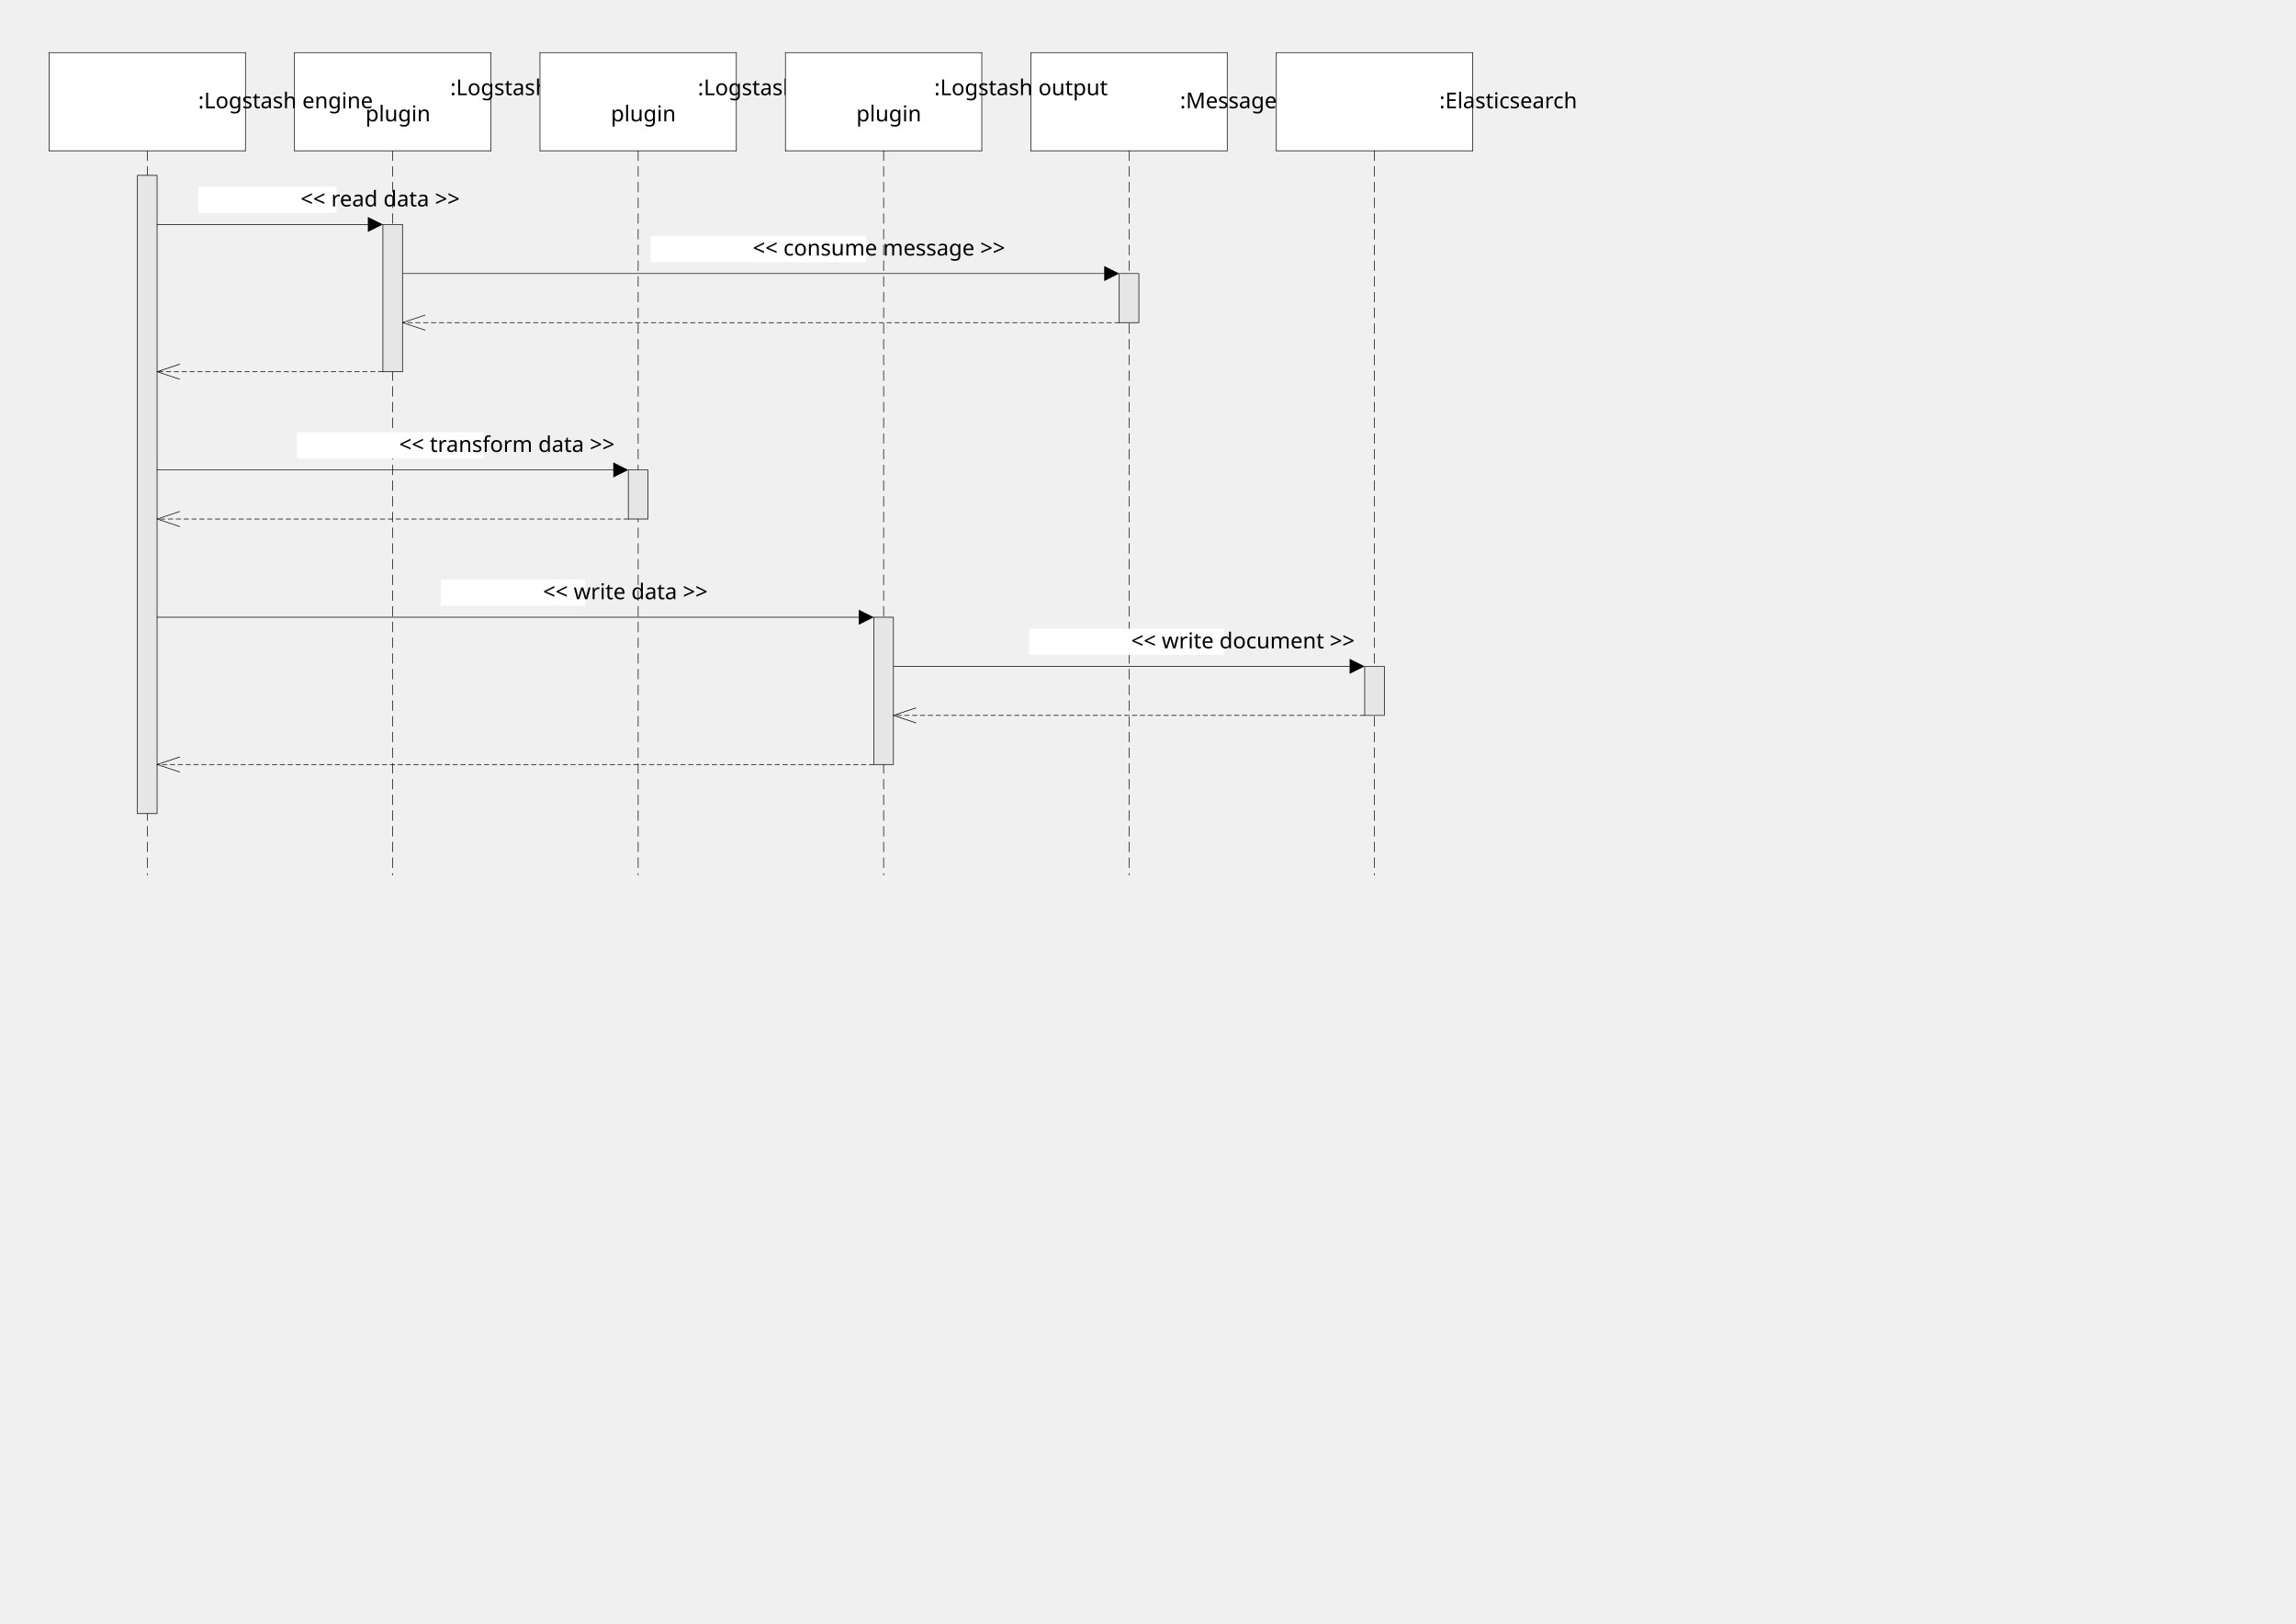
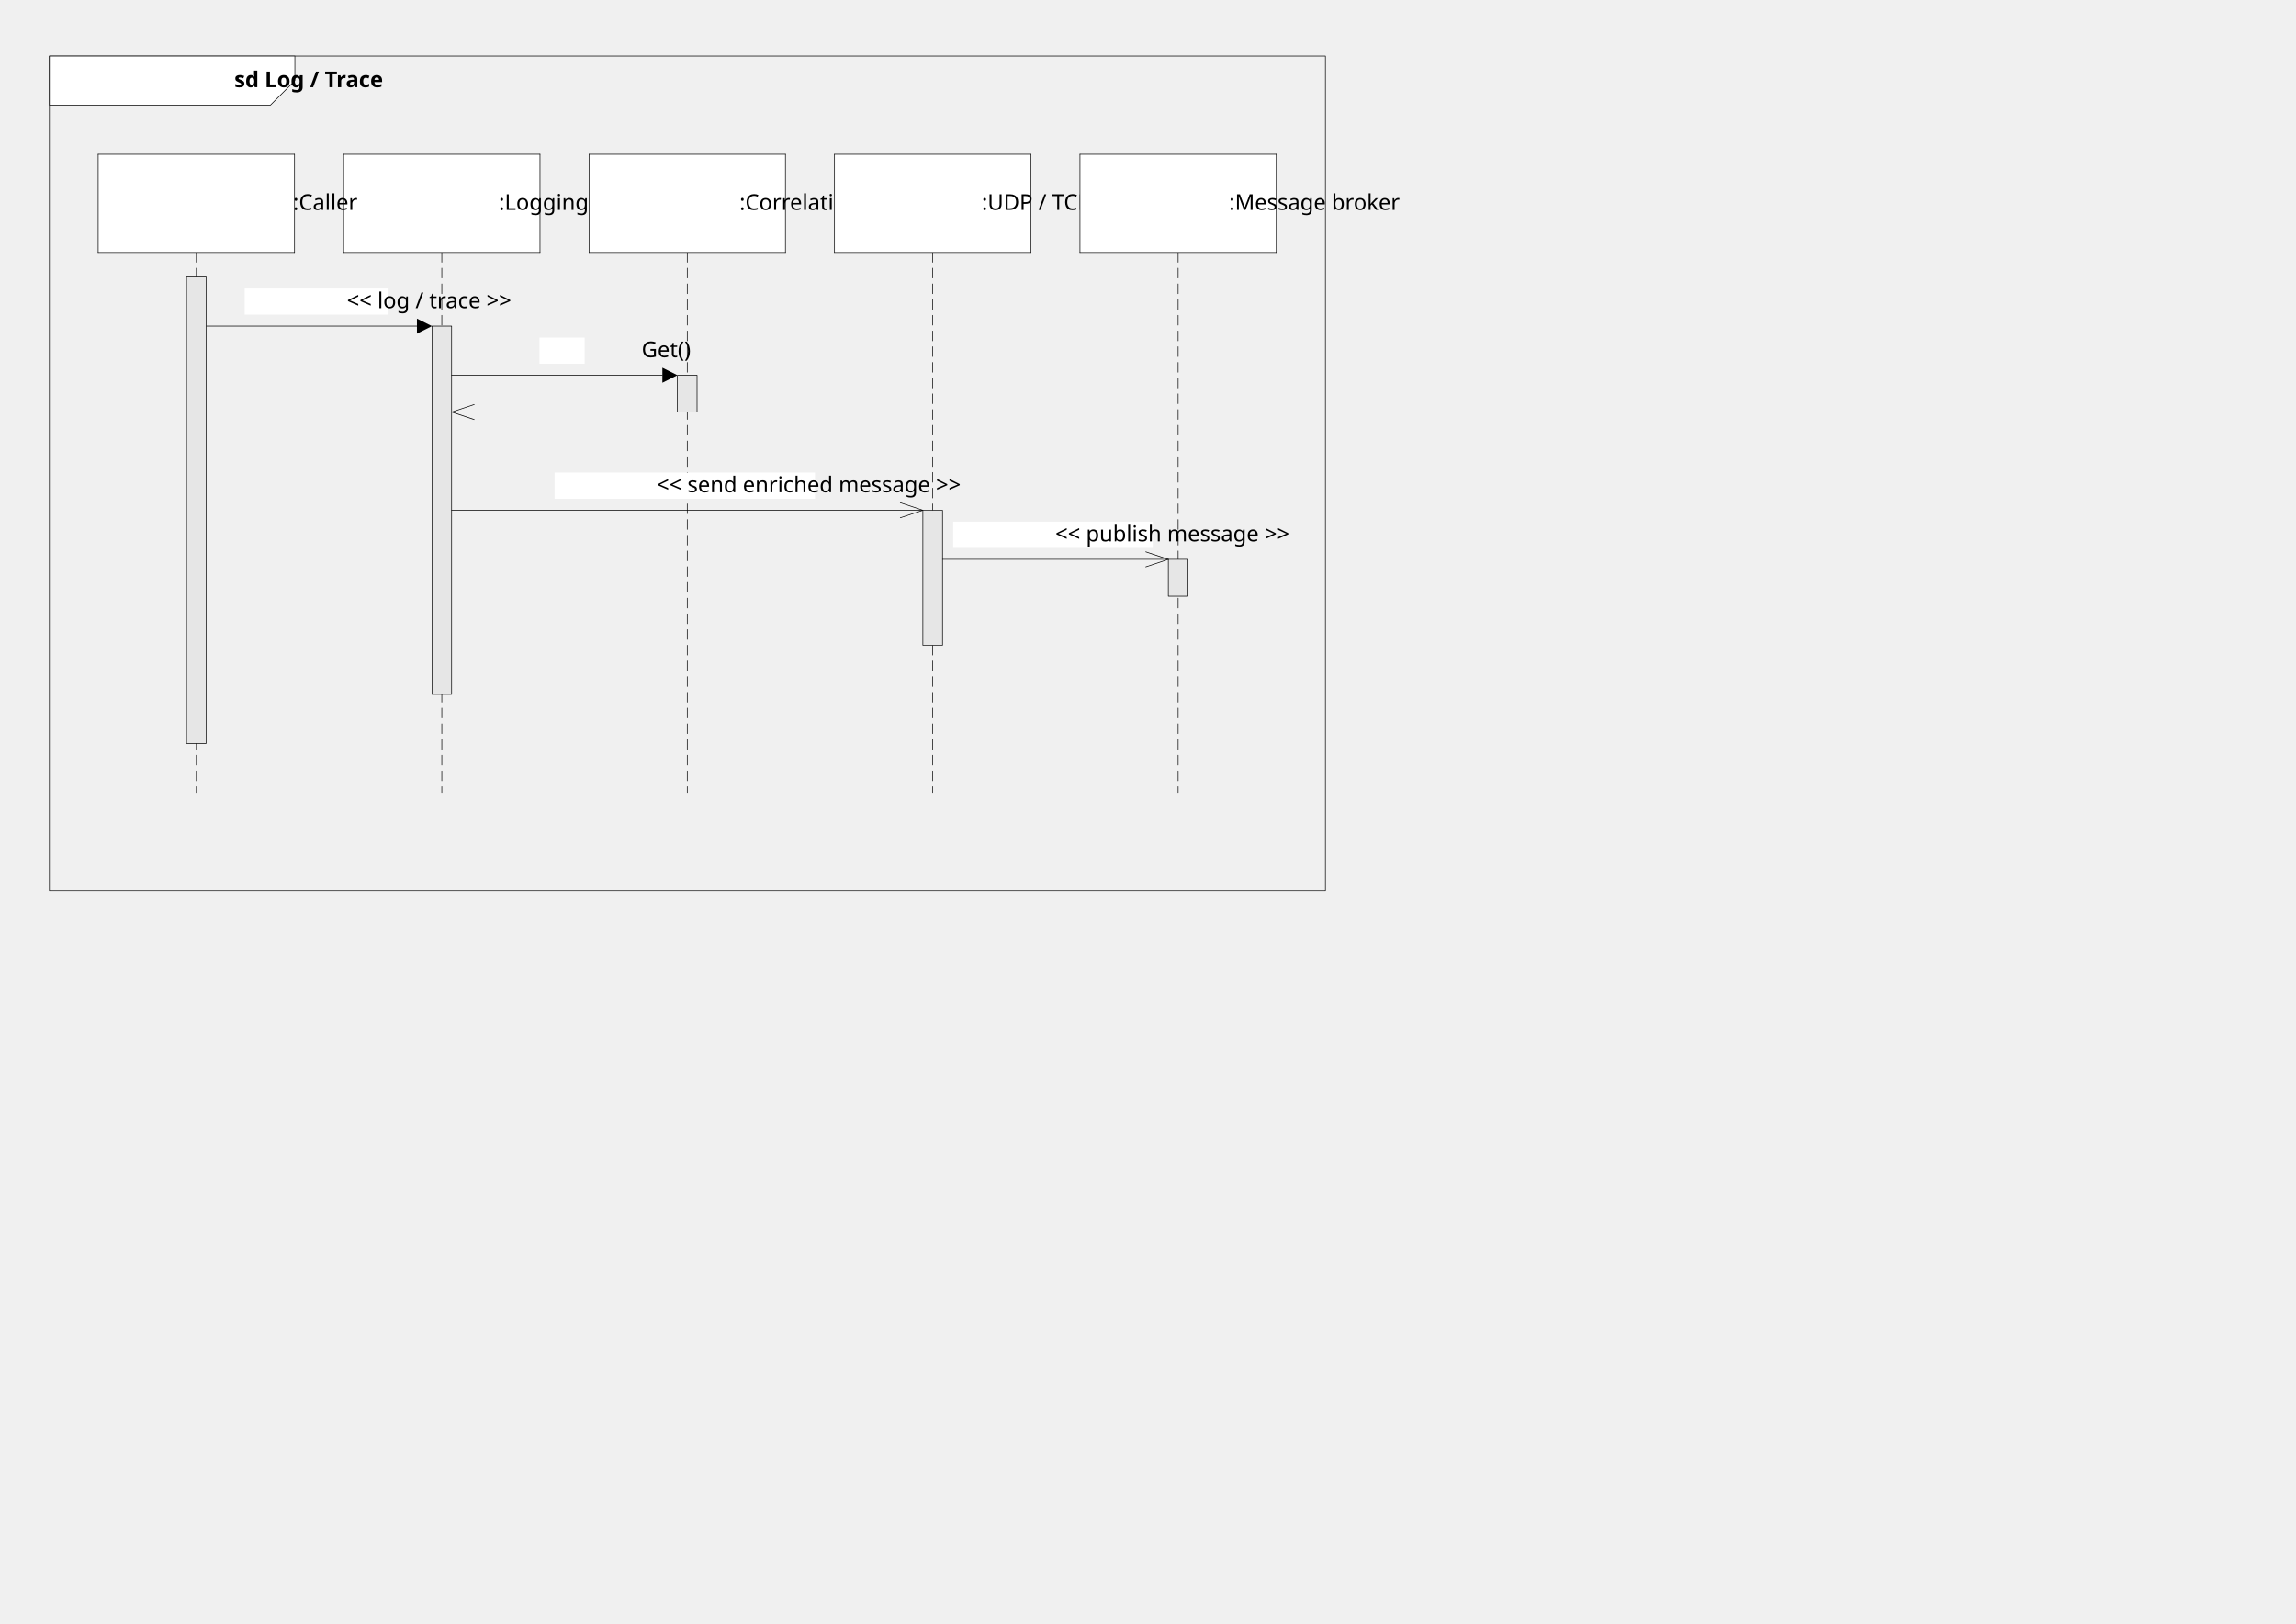
- <svg xmlns="http://www.w3.org/2000/svg" xmlns:ns1="http://schemas.microsoft.com/visio/2003/SVGExtensions/" xmlns:xlink="http://www.w3.org/1999/xlink" width="11.693in" height="8.268in" viewBox="0 0 841.89 595.276" xml:space="preserve" color-interpolation-filters="sRGB" class="st11">
+ <svg xmlns="http://www.w3.org/2000/svg" xmlns:ns1="http://schemas.microsoft.com/visio/2003/SVGExtensions/" xmlns:xlink="http://www.w3.org/1999/xlink" width="11.693in" height="8.268in" viewBox="0 0 841.89 595.276" xml:space="preserve" color-interpolation-filters="sRGB" class="st15">
  <ns1:documentProperties ns1:langID="1033" ns1:viewMarkup="false">
    <ns1:userDefs>
      <ns1:ud ns1:nameU="msvNoAutoConnect" ns1:val="VT0(1):26" />
    </ns1:userDefs>
  </ns1:documentProperties>
  <style type="text/css">
	
		.st1 {stroke:#000000;stroke-dasharray:3.6,2.16;stroke-linecap:round;stroke-linejoin:round;stroke-width:0.24}
		.st2 {fill:#ffffff}
		.st3 {stroke:#000000;stroke-linecap:round;stroke-linejoin:round;stroke-width:0.24}
		.st4 {fill:#000000;font-family:Calibri;font-size:0.667em}
- 		.st5 {font-size:1em}
- 		.st6 {marker-end:url(#mrkr4-76);stroke:#000000;stroke-linecap:round;stroke-linejoin:round;stroke-width:0.24}
+ 		.st5 {fill:#e6e6e6;stroke:#000000;stroke-linecap:round;stroke-linejoin:round;stroke-width:0.24}
+ 		.st6 {marker-end:url(#mrkr4-63);stroke:#000000;stroke-linecap:round;stroke-linejoin:round;stroke-width:0.24}
		.st7 {fill:#000000;fill-opacity:1;stroke:#000000;stroke-opacity:1;stroke-width:0.087}
		.st8 {fill:#ffffff;stroke:none;stroke-linecap:butt;stroke-width:7.2}
- 		.st9 {fill:#e6e6e6;stroke:#000000;stroke-linecap:round;stroke-linejoin:round;stroke-width:0.24}
- 		.st10 {marker-end:url(#mrkr12-88);stroke:#000000;stroke-dasharray:1.68,1.2;stroke-linecap:round;stroke-linejoin:round;stroke-width:0.24}
- 		.st11 {fill:none;fill-rule:evenodd;font-size:12px;overflow:visible;stroke-linecap:square;stroke-miterlimit:3}
+ 		.st9 {marker-end:url(#mrkr12-80);stroke:#000000;stroke-dasharray:1.68,1.2;stroke-linecap:round;stroke-linejoin:round;stroke-width:0.24}
+ 		.st10 {marker-end:url(#mrkr12-80);stroke:#000000;stroke-linecap:round;stroke-linejoin:round;stroke-width:0.24}
+ 		.st11 {fill:#ffffff;stroke:none;stroke-linecap:butt}
+ 		.st12 {fill:#ffffff;visibility:hidden}
+ 		.st13 {fill:#ffffff;stroke:#000000;stroke-linecap:round;stroke-linejoin:round;stroke-width:0.24}
+ 		.st14 {fill:#000000;font-family:Calibri;font-size:0.667em;font-weight:bold}
+ 		.st15 {fill:none;fill-rule:evenodd;font-size:12px;overflow:visible;stroke-linecap:square;stroke-miterlimit:3}
	
	</style>
  <defs id="Markers">
    <g id="lend4">
      <path d="M 2 1 L 0 0 L 2 -1 L 2 1 " style="stroke:none" />
    </g>
-     <marker id="mrkr4-76" class="st7" ns1:arrowType="4" ns1:arrowSize="2" ns1:setback="23" refX="-23" orient="auto" markerUnits="strokeWidth" overflow="visible">
+     <marker id="mrkr4-63" class="st7" ns1:arrowType="4" ns1:arrowSize="2" ns1:setback="23" refX="-23" orient="auto" markerUnits="strokeWidth" overflow="visible">
      <use xlink:href="#lend4" transform="scale(-11.5,-11.5) " />
    </marker>
    <g id="lend12">
      <path d="M 3 1 L 0 0 L 3 -1 " style="stroke-linecap:round;stroke-linejoin:round;fill:none" />
    </g>
-     <marker id="mrkr12-88" class="st7" ns1:arrowType="12" ns1:arrowSize="2" orient="auto" markerUnits="strokeWidth" overflow="visible">
+     <marker id="mrkr12-80" class="st7" ns1:arrowType="12" ns1:arrowSize="2" orient="auto" markerUnits="strokeWidth" overflow="visible">
      <use xlink:href="#lend12" transform="scale(-11.5,-11.5) " />
    </marker>
  </defs>
-   <g ns1:mID="9" ns1:index="4" ns1:groupContext="foregroundPage">
+   <g ns1:mID="13" ns1:index="4" ns1:groupContext="foregroundPage">
    <ns1:pageProperties ns1:drawingScale="1" ns1:pageScale="1" ns1:drawingUnits="19" ns1:shadowOffsetX="9" ns1:shadowOffsetY="-9" />
-     <g id="shape575-1" ns1:mID="575" ns1:groupContext="shape" transform="translate(144,650.551) scale(1,-1)">
-       <path d="M0 595.28 L0 329.78" class="st1" />
-     </g>
-     <g id="group576-4" transform="translate(108,-540)" ns1:mID="576" ns1:groupContext="group">
+     <g id="shape599-1" ns1:mID="599" ns1:groupContext="shape" transform="translate(432,687.827) scale(1,-1)">
+       <path d="M0 595.28 L0 397.28" class="st1" />
+     </g>
+     <g id="shape607-4" ns1:mID="607" ns1:groupContext="shape" transform="translate(342,687.827) scale(1,-1)">
+       <path d="M0 595.28 L0 397.28" class="st1" />
+     </g>
+     <g id="shape608-7" ns1:mID="608" ns1:groupContext="shape" transform="translate(252,687.827) scale(1,-1)">
+       <path d="M0 595.28 L0 397.28" class="st1" />
+     </g>
+     <g id="shape609-10" ns1:mID="609" ns1:groupContext="shape" transform="translate(162,687.827) scale(1,-1)">
+       <path d="M0 595.28 L0 397.28" class="st1" />
+     </g>
+     <g id="shape610-13" ns1:mID="610" ns1:groupContext="shape" transform="translate(72,687.827) scale(1,-1)">
+       <path d="M0 595.28 L0 397.28" class="st1" />
+     </g>
+     <g id="group453-16" transform="translate(126,-502.724)" ns1:mID="453" ns1:groupContext="group">
      <ns1:userDefs>
        <ns1:ud ns1:nameU="F" ns1:val="VT0(1):26" />
        <ns1:ud ns1:nameU="Format" ns1:val="VT0(0):26" />
        <ns1:ud ns1:nameU="ActiveObject" ns1:prompt="0,0626" ns1:val="VT0(0):26" />
      </ns1:userDefs>
-       <g id="shape577-5" ns1:mID="577" ns1:groupContext="shape" transform="translate(72,0)">
+       <g id="shape454-17" ns1:mID="454" ns1:groupContext="shape" transform="translate(72,0)">
        <path d="M0 595.28 L0 559.28 L0 595.28 Z" class="st2" />
      </g>
-       <g id="shape578-8" ns1:mID="578" ns1:groupContext="shape">
-         <path d="M72 595.28 L0 595.28 L72 595.28 Z" class="st2" />
-       </g>
-       <g id="shape579-11" ns1:mID="579" ns1:groupContext="shape">
-         <path d="M72 595.28 L0 595.28 L72 595.28 Z" class="st2" />
-       </g>
-       <g id="shape580-14" ns1:mID="580" ns1:groupContext="shape">
-         <path d="M72 595.28 L0 595.28 L72 595.28 Z" class="st2" />
-       </g>
-       <g id="shape581-17" ns1:mID="581" ns1:groupContext="shape">
+       <g id="shape455-20" ns1:mID="455" ns1:groupContext="shape">
+         <path d="M72 595.28 L0 595.28 L72 595.28 Z" class="st2" />
+       </g>
+       <g id="shape456-23" ns1:mID="456" ns1:groupContext="shape">
+         <path d="M72 595.28 L0 595.28 L72 595.28 Z" class="st2" />
+       </g>
+       <g id="shape457-26" ns1:mID="457" ns1:groupContext="shape">
+         <path d="M72 595.28 L0 595.28 L72 595.28 Z" class="st2" />
+       </g>
+       <g id="shape458-29" ns1:mID="458" ns1:groupContext="shape">
        <ns1:userDefs>
          <ns1:ud ns1:nameU="TabSize" ns1:val="VT0(0.125):0" />
        </ns1:userDefs>
        <ns1:textBlock ns1:margins="rect(4,4,4,4)" />
        <ns1:textRect cx="36" cy="577.276" width="72" height="36" />
        <path d="M72 595.28 L72 559.28 L0 559.28 L0 595.28 L72 595.28 ZM0 595.28 L0 559.28 L0 595.28 ZM72 559.28 L72 595.28         L72 559.28 Z" class="st2" />
        <path d="M72 595.28 L72 559.28" class="st3" />
        <path d="M0 595.28 L0 559.28" class="st3" />
        <path d="M0 559.28 L72 559.28" class="st3" />
        <path d="M0 595.28 L72 595.28" class="st3" />
-         <text x="11.3" y="574.88" class="st4" ns1:langID="1033">
-           <ns1:paragraph ns1:horizAlign="1" />
-           <ns1:tabList />:Logstash input <tspan x="25.98" dy="1.2em" class="st5">plugin</tspan>
-         </text>
-       </g>
-     </g>
-     <g id="group582-25" transform="translate(378,-540)" ns1:mID="582" ns1:groupContext="group">
+         <text x="11.11" y="579.68" class="st4" ns1:langID="1033">
+           <ns1:paragraph ns1:horizAlign="1" />
+           <ns1:tabList />:Logging library</text>
+       </g>
+     </g>
+     <g id="group459-36" transform="translate(216,-502.724)" ns1:mID="459" ns1:groupContext="group">
      <ns1:userDefs>
        <ns1:ud ns1:nameU="F" ns1:val="VT0(1):26" />
        <ns1:ud ns1:nameU="Format" ns1:val="VT0(0):26" />
        <ns1:ud ns1:nameU="ActiveObject" ns1:prompt="0,0626" ns1:val="VT0(0):26" />
      </ns1:userDefs>
-       <g id="shape583-26" ns1:mID="583" ns1:groupContext="shape" transform="translate(72,0)">
+       <g id="shape460-37" ns1:mID="460" ns1:groupContext="shape" transform="translate(72,0)">
        <path d="M0 595.28 L0 559.28 L0 595.28 Z" class="st2" />
      </g>
-       <g id="shape584-29" ns1:mID="584" ns1:groupContext="shape">
-         <path d="M72 595.28 L0 595.28 L72 595.28 Z" class="st2" />
-       </g>
-       <g id="shape585-32" ns1:mID="585" ns1:groupContext="shape">
-         <path d="M72 595.28 L0 595.28 L72 595.28 Z" class="st2" />
-       </g>
-       <g id="shape586-35" ns1:mID="586" ns1:groupContext="shape">
-         <path d="M72 595.28 L0 595.28 L72 595.28 Z" class="st2" />
-       </g>
-       <g id="shape587-38" ns1:mID="587" ns1:groupContext="shape">
+       <g id="shape461-40" ns1:mID="461" ns1:groupContext="shape">
+         <path d="M72 595.28 L0 595.28 L72 595.28 Z" class="st2" />
+       </g>
+       <g id="shape462-43" ns1:mID="462" ns1:groupContext="shape">
+         <path d="M72 595.28 L0 595.28 L72 595.28 Z" class="st2" />
+       </g>
+       <g id="shape463-46" ns1:mID="463" ns1:groupContext="shape">
+         <path d="M72 595.28 L0 595.28 L72 595.28 Z" class="st2" />
+       </g>
+       <g id="shape464-49" ns1:mID="464" ns1:groupContext="shape">
+         <ns1:userDefs>
+           <ns1:ud ns1:nameU="TabSize" ns1:val="VT0(0.125):0" />
+         </ns1:userDefs>
+         <ns1:textBlock ns1:margins="rect(4,4,4,4)" />
+         <ns1:textRect cx="36" cy="577.276" width="72" height="36" />
+         <path d="M72 595.28 L72 559.28 L0 559.28 L0 595.28 L72 595.28 ZM0 595.28 L0 559.28 L0 595.28 ZM72 559.28 L72 595.28         L72 559.28 Z" class="st2" />
+         <path d="M72 595.28 L72 559.28" class="st3" />
+         <path d="M0 595.28 L0 559.28" class="st3" />
+         <path d="M0 559.28 L72 559.28" class="st3" />
+         <path d="M0 595.28 L72 595.28" class="st3" />
+         <text x="9.35" y="579.68" class="st4" ns1:langID="1033">
+           <ns1:paragraph ns1:horizAlign="1" />
+           <ns1:tabList />:Correlation info</text>
+       </g>
+     </g>
+     <g id="shape498-56" ns1:mID="498" ns1:groupContext="shape" transform="translate(753.676,119.551) rotate(90)">
+       <path d="M0 595.28 L0 588.08 L135 588.08 L135 595.28 L0 595.28 Z" class="st5" />
+     </g>
+     <g id="shape499-58" ns1:mID="499" ns1:groupContext="shape" transform="translate(75.6,-475.724)">
+       <ns1:userDefs>
+         <ns1:ud ns1:nameU="State" ns1:val="VT0(1):26" />
+         <ns1:ud ns1:nameU="LostFound" ns1:val="VT0(0):26" />
+       </ns1:userDefs>
+       <ns1:textBlock ns1:margins="rect(4,4,4,4)" />
+       <ns1:textRect cx="41.4" cy="586.276" width="62.56" height="17.604" />
+       <path d="M0 595.28 L77.28 595.28" class="st6" />
+       <rect ns1:rectContext="textBkgnd" x="14.121" y="581.476" width="52.746" height="9.6" class="st8" />
+       <text x="14.12" y="588.68" class="st4" ns1:langID="1033">
+         <ns1:paragraph />
+         <ns1:tabList />&lt;&lt; log / trace &gt;&gt;</text>
+     </g>
+     <g id="shape511-66" ns1:mID="511" ns1:groupContext="shape" transform="translate(165.6,-457.724)">
+       <ns1:userDefs>
+         <ns1:ud ns1:nameU="State" ns1:val="VT0(1):26" />
+         <ns1:ud ns1:nameU="LostFound" ns1:val="VT0(0):26" />
+       </ns1:userDefs>
+       <ns1:textBlock ns1:margins="rect(4,4,4,4)" />
+       <ns1:textRect cx="41.4" cy="586.276" width="26.38" height="17.604" />
+       <path d="M0 595.28 L77.28 595.28" class="st6" />
+       <rect ns1:rectContext="textBkgnd" x="32.215" y="581.476" width="16.558" height="9.6" class="st8" />
+       <text x="32.21" y="588.68" class="st4" ns1:langID="1033">
+         <ns1:paragraph />
+         <ns1:tabList />Get()</text>
+     </g>
+     <g id="shape512-73" ns1:mID="512" ns1:groupContext="shape" transform="translate(843.676,137.551) rotate(90)">
+       <path d="M0 595.28 L0 588.08 L13.5 588.08 L13.5 595.28 L0 595.28 Z" class="st5" />
+     </g>
+     <g id="shape513-75" ns1:mID="513" ns1:groupContext="shape" transform="translate(248.4,746.327) rotate(180)">
+       <ns1:userDefs>
+         <ns1:ud ns1:nameU="State" ns1:val="VT0(1):26" />
+         <ns1:ud ns1:nameU="LostFound" ns1:val="VT0(0):26" />
+         <ns1:ud ns1:nameU="State" ns1:prompt="" ns1:val="VT0(5):26" />
+       </ns1:userDefs>
+       <path d="M0 595.28 L82.8 595.28" class="st9" />
+     </g>
+     <g id="group514-81" transform="translate(306,-502.724)" ns1:mID="514" ns1:groupContext="group">
+       <ns1:userDefs>
+         <ns1:ud ns1:nameU="F" ns1:val="VT0(1):26" />
+         <ns1:ud ns1:nameU="Format" ns1:val="VT0(0):26" />
+         <ns1:ud ns1:nameU="ActiveObject" ns1:prompt="0,0626" ns1:val="VT0(0):26" />
+       </ns1:userDefs>
+       <g id="shape515-82" ns1:mID="515" ns1:groupContext="shape" transform="translate(72,0)">
+         <path d="M0 595.28 L0 559.28 L0 595.28 Z" class="st2" />
+       </g>
+       <g id="shape516-85" ns1:mID="516" ns1:groupContext="shape">
+         <path d="M72 595.28 L0 595.28 L72 595.28 Z" class="st2" />
+       </g>
+       <g id="shape517-88" ns1:mID="517" ns1:groupContext="shape">
+         <path d="M72 595.28 L0 595.28 L72 595.28 Z" class="st2" />
+       </g>
+       <g id="shape518-91" ns1:mID="518" ns1:groupContext="shape">
+         <path d="M72 595.28 L0 595.28 L72 595.28 Z" class="st2" />
+       </g>
+       <g id="shape519-94" ns1:mID="519" ns1:groupContext="shape">
+         <ns1:userDefs>
+           <ns1:ud ns1:nameU="TabSize" ns1:val="VT0(0.125):0" />
+         </ns1:userDefs>
+         <ns1:textBlock ns1:margins="rect(4,4,4,4)" />
+         <ns1:textRect cx="36" cy="577.276" width="72" height="36" />
+         <path d="M72 595.28 L72 559.28 L0 559.28 L0 595.28 L72 595.28 ZM0 595.28 L0 559.28 L0 595.28 ZM72 559.28 L72 595.28         L72 559.28 Z" class="st2" />
+         <path d="M72 595.28 L72 559.28" class="st3" />
+         <path d="M0 595.28 L0 559.28" class="st3" />
+         <path d="M0 559.28 L72 559.28" class="st3" />
+         <path d="M0 595.28 L72 595.28" class="st3" />
+         <text x="8.2" y="579.68" class="st4" ns1:langID="1033">
+           <ns1:paragraph ns1:horizAlign="1" />
+           <ns1:tabList />:UDP / TCP agent</text>
+       </g>
+     </g>
+     <g id="shape523-101" ns1:mID="523" ns1:groupContext="shape" transform="translate(165.6,-408.224)">
+       <ns1:userDefs>
+         <ns1:ud ns1:nameU="State" ns1:val="VT0(1):26" />
+         <ns1:ud ns1:nameU="LostFound" ns1:val="VT0(0):26" />
+       </ns1:userDefs>
+       <ns1:textBlock ns1:margins="rect(4,4,4,4)" />
+       <ns1:textRect cx="86.4" cy="586.276" width="105.29" height="17.604" />
+       <path d="M0 595.28 L172.8 595.28" class="st10" />
+       <rect ns1:rectContext="textBkgnd" x="37.758" y="581.476" width="95.472" height="9.6" class="st11" />
+       <text x="37.76" y="588.68" class="st4" ns1:langID="1033">
+         <ns1:paragraph />
+         <ns1:tabList />&lt;&lt; send enriched message &gt;&gt;</text>
+     </g>
+     <g id="shape524-108" ns1:mID="524" ns1:groupContext="shape" transform="translate(933.676,187.051) rotate(90)">
+       <path d="M0 595.28 L0 588.08 L49.5 588.08 L49.5 595.28 L0 595.28 Z" class="st5" />
+     </g>
+     <g id="group561-110" transform="translate(36,-502.724)" ns1:mID="561" ns1:groupContext="group">
+       <ns1:userDefs>
+         <ns1:ud ns1:nameU="F" ns1:val="VT0(1):26" />
+         <ns1:ud ns1:nameU="Format" ns1:val="VT0(0):26" />
+         <ns1:ud ns1:nameU="ActiveObject" ns1:prompt="0,0626" ns1:val="VT0(0):26" />
+       </ns1:userDefs>
+       <g id="shape562-111" ns1:mID="562" ns1:groupContext="shape" transform="translate(72,0)">
+         <path d="M0 595.28 L0 559.28 L0 595.28 Z" class="st2" />
+       </g>
+       <g id="shape563-114" ns1:mID="563" ns1:groupContext="shape">
+         <path d="M72 595.28 L0 595.28 L72 595.28 Z" class="st2" />
+       </g>
+       <g id="shape564-117" ns1:mID="564" ns1:groupContext="shape">
+         <path d="M72 595.28 L0 595.28 L72 595.28 Z" class="st2" />
+       </g>
+       <g id="shape565-120" ns1:mID="565" ns1:groupContext="shape">
+         <path d="M72 595.28 L0 595.28 L72 595.28 Z" class="st2" />
+       </g>
+       <g id="shape566-123" ns1:mID="566" ns1:groupContext="shape">
+         <ns1:userDefs>
+           <ns1:ud ns1:nameU="TabSize" ns1:val="VT0(0.125):0" />
+         </ns1:userDefs>
+         <ns1:textBlock ns1:margins="rect(4,4,4,4)" />
+         <ns1:textRect cx="36" cy="577.276" width="72" height="36" />
+         <path d="M72 595.28 L72 559.28 L0 559.28 L0 595.28 L72 595.28 ZM0 595.28 L0 559.28 L0 595.28 ZM72 559.28 L72 595.28         L72 559.28 Z" class="st2" />
+         <path d="M72 595.28 L72 559.28" class="st3" />
+         <path d="M0 595.28 L0 559.28" class="st3" />
+         <path d="M0 559.28 L72 559.28" class="st3" />
+         <path d="M0 595.28 L72 595.28" class="st3" />
+         <text x="25.66" y="579.68" class="st4" ns1:langID="1033">
+           <ns1:paragraph ns1:horizAlign="1" />
+           <ns1:tabList />:Caller</text>
+       </g>
+     </g>
+     <g id="group582-130" transform="translate(18.12,-268.724)" ns1:mID="582" ns1:groupContext="group">
+       <ns1:userDefs>
+         <ns1:ud ns1:nameU="Row_1" ns1:val="VT0(0):26" />
+         <ns1:ud ns1:nameU="MoveText" ns1:val="VT0(0):26" />
+         <ns1:ud ns1:nameU="Row_3" ns1:val="VT0(0):26" />
+         <ns1:ud ns1:nameU="Row_4" ns1:val="VT0(0):26" />
+         <ns1:ud ns1:nameU="Row_5" ns1:val="VT0(0):26" />
+         <ns1:ud ns1:nameU="Row_6" ns1:val="VT0(0):26" />
+         <ns1:ud ns1:nameU="Row_7" ns1:val="VT0(0):26" />
+         <ns1:ud ns1:nameU="Row_8" ns1:val="VT0(0):26" />
+         <ns1:ud ns1:nameU="Row_9" ns1:val="VT0(0):26" />
+         <ns1:ud ns1:nameU="Row_10" ns1:val="VT0(0):26" />
+       </ns1:userDefs>
+       <g id="shape583-131" ns1:mID="583" ns1:groupContext="shape">
+         <ns1:userDefs>
+           <ns1:ud ns1:nameU="HideText" />
+           <ns1:ud ns1:nameU="MoveText" ns1:val="VT0(0):26" />
+         </ns1:userDefs>
+         <rect x="0" y="289.276" width="467.88" height="306" class="st12" />
+         <rect x="0" y="289.276" width="467.88" height="306" class="st3" />
+       </g>
+       <g id="shape584-134" ns1:mID="584" ns1:groupContext="shape">
+         <ns1:userDefs>
+           <ns1:ud ns1:nameU="HideText" ns1:val="VT0(0):26" />
+           <ns1:ud ns1:nameU="MoveText" ns1:val="VT0(0):26" />
+           <ns1:ud ns1:nameU="HideLine" ns1:val="VT0(0):26" />
+         </ns1:userDefs>
+         <ns1:textBlock ns1:margins="rect(4,4,4,4)" />
+         <ns1:textRect cx="53.76" cy="604.276" width="33.52" height="17.604" />
+       </g>
+       <g id="shape585-136" ns1:mID="585" ns1:groupContext="shape">
+         <ns1:userDefs>
+           <ns1:ud ns1:nameU="HideText" ns1:val="VT0(0):26" />
+           <ns1:ud ns1:nameU="MoveText" ns1:val="VT0(0):26" />
+           <ns1:ud ns1:nameU="HideLine" ns1:val="VT0(0):26" />
+         </ns1:userDefs>
+         <ns1:textBlock ns1:margins="rect(4,4,4,4)" />
+         <ns1:textRect cx="233.94" cy="604.276" width="33.52" height="17.604" />
+       </g>
+       <g id="shape586-138" ns1:mID="586" ns1:groupContext="shape">
+         <ns1:userDefs>
+           <ns1:ud ns1:nameU="HideText" ns1:val="VT0(0):26" />
+           <ns1:ud ns1:nameU="MoveText" ns1:val="VT0(0):26" />
+           <ns1:ud ns1:nameU="HideLine" ns1:val="VT0(0):26" />
+         </ns1:userDefs>
+         <ns1:textBlock ns1:margins="rect(4,4,4,4)" />
+         <ns1:textRect cx="233.94" cy="604.276" width="33.52" height="17.604" />
+       </g>
+       <g id="shape587-140" ns1:mID="587" ns1:groupContext="shape">
+         <ns1:userDefs>
+           <ns1:ud ns1:nameU="HideText" ns1:val="VT0(0):26" />
+           <ns1:ud ns1:nameU="MoveText" ns1:val="VT0(0):26" />
+           <ns1:ud ns1:nameU="HideLine" ns1:val="VT0(0):26" />
+         </ns1:userDefs>
+         <ns1:textBlock ns1:margins="rect(4,4,4,4)" />
+         <ns1:textRect cx="233.94" cy="604.276" width="33.52" height="17.604" />
+       </g>
+       <g id="shape588-142" ns1:mID="588" ns1:groupContext="shape">
+         <ns1:userDefs>
+           <ns1:ud ns1:nameU="HideText" ns1:val="VT0(0):26" />
+           <ns1:ud ns1:nameU="MoveText" ns1:val="VT0(0):26" />
+           <ns1:ud ns1:nameU="HideLine" ns1:val="VT0(0):26" />
+         </ns1:userDefs>
+         <ns1:textBlock ns1:margins="rect(4,4,4,4)" />
+         <ns1:textRect cx="233.94" cy="604.276" width="33.52" height="17.604" />
+       </g>
+       <g id="shape589-144" ns1:mID="589" ns1:groupContext="shape">
+         <ns1:userDefs>
+           <ns1:ud ns1:nameU="HideText" ns1:val="VT0(0):26" />
+           <ns1:ud ns1:nameU="MoveText" ns1:val="VT0(0):26" />
+           <ns1:ud ns1:nameU="HideLine" ns1:val="VT0(0):26" />
+         </ns1:userDefs>
+         <ns1:textBlock ns1:margins="rect(4,4,4,4)" />
+         <ns1:textRect cx="233.94" cy="604.276" width="33.52" height="17.604" />
+       </g>
+       <g id="shape590-146" ns1:mID="590" ns1:groupContext="shape">
+         <ns1:userDefs>
+           <ns1:ud ns1:nameU="HideText" ns1:val="VT0(0):26" />
+           <ns1:ud ns1:nameU="MoveText" ns1:val="VT0(0):26" />
+           <ns1:ud ns1:nameU="HideLine" ns1:val="VT0(0):26" />
+         </ns1:userDefs>
+         <ns1:textBlock ns1:margins="rect(4,4,4,4)" />
+         <ns1:textRect cx="233.94" cy="604.276" width="33.52" height="17.604" />
+       </g>
+       <g id="shape591-148" ns1:mID="591" ns1:groupContext="shape">
+         <ns1:userDefs>
+           <ns1:ud ns1:nameU="HideText" ns1:val="VT0(0):26" />
+           <ns1:ud ns1:nameU="MoveText" ns1:val="VT0(0):26" />
+           <ns1:ud ns1:nameU="HideLine" ns1:val="VT0(0):26" />
+         </ns1:userDefs>
+         <ns1:textBlock ns1:margins="rect(4,4,4,4)" />
+         <ns1:textRect cx="233.94" cy="604.276" width="33.52" height="17.604" />
+       </g>
+       <g id="shape592-150" ns1:mID="592" ns1:groupContext="shape" transform="translate(0,-288)">
+         <ns1:userDefs>
+           <ns1:ud ns1:nameU="Row_1" ns1:val="VT0(0):26" />
+           <ns1:ud ns1:nameU="Row_2" ns1:val="VT0(0):26" />
+         </ns1:userDefs>
+         <ns1:textBlock ns1:margins="rect(4,4,4,4)" />
+         <ns1:textRect cx="45" cy="586.276" width="55.77" height="18" />
+         <path d="M0 595.28 L81 595.28 L90 586.28 L90 577.28 L0 577.28 L0 595.28 Z" class="st13" />
+         <text x="22.02" y="588.68" class="st14" ns1:langID="1033">
+           <ns1:paragraph ns1:horizAlign="1" />
+           <ns1:tabList />sd Log / Trace</text>
+       </g>
+     </g>
+     <g id="shape593-153" ns1:mID="593" ns1:groupContext="shape" transform="translate(663.676,101.551) rotate(90)">
+       <path d="M0 595.28 L0 588.08 L171 588.08 L171 595.28 L0 595.28 Z" class="st5" />
+     </g>
+     <g id="group600-155" transform="translate(396,-502.724)" ns1:mID="600" ns1:groupContext="group">
+       <ns1:userDefs>
+         <ns1:ud ns1:nameU="F" ns1:val="VT0(1):26" />
+         <ns1:ud ns1:nameU="Format" ns1:val="VT0(0):26" />
+         <ns1:ud ns1:nameU="ActiveObject" ns1:prompt="0,0626" ns1:val="VT0(0):26" />
+       </ns1:userDefs>
+       <g id="shape601-156" ns1:mID="601" ns1:groupContext="shape" transform="translate(72,0)">
+         <path d="M0 595.28 L0 559.28 L0 595.28 Z" class="st2" />
+       </g>
+       <g id="shape602-159" ns1:mID="602" ns1:groupContext="shape">
+         <path d="M72 595.28 L0 595.28 L72 595.28 Z" class="st2" />
+       </g>
+       <g id="shape603-162" ns1:mID="603" ns1:groupContext="shape">
+         <path d="M72 595.28 L0 595.28 L72 595.28 Z" class="st2" />
+       </g>
+       <g id="shape604-165" ns1:mID="604" ns1:groupContext="shape">
+         <path d="M72 595.28 L0 595.28 L72 595.28 Z" class="st2" />
+       </g>
+       <g id="shape605-168" ns1:mID="605" ns1:groupContext="shape">
        <ns1:userDefs>
          <ns1:ud ns1:nameU="TabSize" ns1:val="VT0(0.125):0" />
        </ns1:userDefs>
        <ns1:textBlock ns1:margins="rect(4,4,4,4)" />
        <ns1:textRect cx="36" cy="577.276" width="72" height="36" />
        <path d="M72 595.28 L72 559.28 L0 559.28 L0 595.28 L72 595.28 ZM0 595.28 L0 559.28 L0 595.28 ZM72 559.28 L72 595.28         L72 559.28 Z" class="st2" />
        <path d="M72 595.28 L72 559.28" class="st3" />
        <path d="M0 595.28 L0 559.28" class="st3" />
        <path d="M0 559.28 L72 559.28" class="st3" />
        <path d="M0 595.28 L72 595.28" class="st3" />
        <text x="8.89" y="579.68" class="st4" ns1:langID="1033">
          <ns1:paragraph ns1:horizAlign="1" />
          <ns1:tabList />:Message broker</text>
      </g>
    </g>
-     <g id="group588-45" transform="translate(468,-540)" ns1:mID="588" ns1:groupContext="group">
-       <ns1:userDefs>
-         <ns1:ud ns1:nameU="F" ns1:val="VT0(1):26" />
-         <ns1:ud ns1:nameU="Format" ns1:val="VT0(0):26" />
-         <ns1:ud ns1:nameU="ActiveObject" ns1:prompt="0,0626" ns1:val="VT0(0):26" />
-       </ns1:userDefs>
-       <g id="shape589-46" ns1:mID="589" ns1:groupContext="shape" transform="translate(72,0)">
-         <path d="M0 595.28 L0 559.28 L0 595.28 Z" class="st2" />
-       </g>
-       <g id="shape590-49" ns1:mID="590" ns1:groupContext="shape">
-         <path d="M72 595.28 L0 595.28 L72 595.28 Z" class="st2" />
-       </g>
-       <g id="shape591-52" ns1:mID="591" ns1:groupContext="shape">
-         <path d="M72 595.28 L0 595.28 L72 595.28 Z" class="st2" />
-       </g>
-       <g id="shape592-55" ns1:mID="592" ns1:groupContext="shape">
-         <path d="M72 595.28 L0 595.28 L72 595.28 Z" class="st2" />
-       </g>
-       <g id="shape593-58" ns1:mID="593" ns1:groupContext="shape">
-         <ns1:userDefs>
-           <ns1:ud ns1:nameU="TabSize" ns1:val="VT0(0.125):0" />
-         </ns1:userDefs>
-         <ns1:textBlock ns1:margins="rect(4,4,4,4)" />
-         <ns1:textRect cx="36" cy="577.276" width="72" height="36" />
-         <path d="M72 595.28 L72 559.28 L0 559.28 L0 595.28 L72 595.28 ZM0 595.28 L0 559.28 L0 595.28 ZM72 559.28 L72 595.28         L72 559.28 Z" class="st2" />
-         <path d="M72 595.28 L72 559.28" class="st3" />
-         <path d="M0 595.28 L0 559.28" class="st3" />
-         <path d="M0 559.28 L72 559.28" class="st3" />
-         <path d="M0 595.28 L72 595.28" class="st3" />
-         <text x="13.97" y="579.68" class="st4" ns1:langID="1033">
-           <ns1:paragraph ns1:horizAlign="1" />
-           <ns1:tabList />:Elasticsearch</text>
-       </g>
-     </g>
-     <g id="shape612-65" ns1:mID="612" ns1:groupContext="shape" transform="translate(414,650.551) scale(1,-1)">
-       <path d="M0 595.28 L0 329.78" class="st1" />
-     </g>
-     <g id="shape613-68" ns1:mID="613" ns1:groupContext="shape" transform="translate(504,650.551) scale(1,-1)">
-       <path d="M0 595.28 L0 329.78" class="st1" />
-     </g>
-     <g id="shape617-71" ns1:mID="617" ns1:groupContext="shape" transform="translate(147.6,-495)">
+     <g id="shape606-175" ns1:mID="606" ns1:groupContext="shape" transform="translate(1023.68,205.051) rotate(90)">
+       <path d="M0 595.28 L0 588.08 L13.5 588.08 L13.5 595.28 L0 595.28 Z" class="st5" />
+     </g>
+     <g id="shape611-177" ns1:mID="611" ns1:groupContext="shape" transform="translate(345.6,-390.224)">
      <ns1:userDefs>
        <ns1:ud ns1:nameU="State" ns1:val="VT0(1):26" />
        <ns1:ud ns1:nameU="LostFound" ns1:val="VT0(0):26" />
      </ns1:userDefs>
      <ns1:textBlock ns1:margins="rect(4,4,4,4)" />
-       <ns1:textRect cx="131.4" cy="586.276" width="88.89" height="17.604" />
-       <path d="M0 595.28 L257.28 595.28" class="st6" />
-       <rect ns1:rectContext="textBkgnd" x="90.955" y="581.476" width="79.078" height="9.6" class="st8" />
-       <text x="90.96" y="588.68" class="st4" ns1:langID="1033">
+       <ns1:textRect cx="41.4" cy="586.276" width="83" height="17.604" />
+       <path d="M0 595.28 L82.8 595.28" class="st10" />
+       <rect ns1:rectContext="textBkgnd" x="3.902" y="581.476" width="73.183" height="9.6" class="st8" />
+       <text x="3.9" y="588.68" class="st4" ns1:langID="1033">
        <ns1:paragraph />
-         <ns1:tabList />&lt;&lt; consume message &gt;&gt;</text>
-     </g>
-     <g id="shape618-79" ns1:mID="618" ns1:groupContext="shape" transform="translate(735.676,82.2756) rotate(90)">
-       <path d="M0 595.28 L0 588.08 L54 588.08 L54 595.28 L0 595.28 Z" class="st9" />
-     </g>
-     <g id="shape643-81" ns1:mID="643" ns1:groupContext="shape" transform="translate(1005.68,100.276) rotate(90)">
-       <path d="M0 595.28 L0 588.08 L18 588.08 L18 595.28 L0 595.28 Z" class="st9" />
-     </g>
-     <g id="shape644-83" ns1:mID="644" ns1:groupContext="shape" transform="translate(410.4,713.551) rotate(180)">
-       <ns1:userDefs>
-         <ns1:ud ns1:nameU="State" ns1:val="VT0(1):26" />
-         <ns1:ud ns1:nameU="LostFound" ns1:val="VT0(0):26" />
-         <ns1:ud ns1:nameU="State" ns1:prompt="" ns1:val="VT0(5):26" />
-       </ns1:userDefs>
-       <path d="M0 595.28 L262.8 595.28" class="st10" />
-     </g>
-     <g id="group645-89" transform="translate(198,-540)" ns1:mID="645" ns1:groupContext="group">
-       <ns1:userDefs>
-         <ns1:ud ns1:nameU="F" ns1:val="VT0(1):26" />
-         <ns1:ud ns1:nameU="Format" ns1:val="VT0(0):26" />
-         <ns1:ud ns1:nameU="ActiveObject" ns1:prompt="0,0626" ns1:val="VT0(0):26" />
-       </ns1:userDefs>
-       <g id="shape646-90" ns1:mID="646" ns1:groupContext="shape" transform="translate(72,0)">
-         <path d="M0 595.28 L0 559.28 L0 595.28 Z" class="st2" />
-       </g>
-       <g id="shape647-93" ns1:mID="647" ns1:groupContext="shape">
-         <path d="M72 595.28 L0 595.28 L72 595.28 Z" class="st2" />
-       </g>
-       <g id="shape648-96" ns1:mID="648" ns1:groupContext="shape">
-         <path d="M72 595.28 L0 595.28 L72 595.28 Z" class="st2" />
-       </g>
-       <g id="shape649-99" ns1:mID="649" ns1:groupContext="shape">
-         <path d="M72 595.28 L0 595.28 L72 595.28 Z" class="st2" />
-       </g>
-       <g id="shape650-102" ns1:mID="650" ns1:groupContext="shape">
-         <ns1:userDefs>
-           <ns1:ud ns1:nameU="TabSize" ns1:val="VT0(0.125):0" />
-         </ns1:userDefs>
-         <ns1:textBlock ns1:margins="rect(4,4,4,4)" />
-         <ns1:textRect cx="36" cy="577.276" width="72" height="36" />
-         <path d="M72 595.28 L72 559.28 L0 559.28 L0 595.28 L72 595.28 ZM0 595.28 L0 559.28 L0 595.28 ZM72 559.28 L72 595.28         L72 559.28 Z" class="st2" />
-         <path d="M72 595.28 L72 559.28" class="st3" />
-         <path d="M0 595.28 L0 559.28" class="st3" />
-         <path d="M0 559.28 L72 559.28" class="st3" />
-         <path d="M0 595.28 L72 595.28" class="st3" />
-         <text x="12.08" y="574.88" class="st4" ns1:langID="1033">
-           <ns1:paragraph ns1:horizAlign="1" />
-           <ns1:tabList />:Logstash filter <tspan x="25.98" dy="1.2em" class="st5">plugin</tspan>
-         </text>
-       </g>
-     </g>
-     <g id="shape651-110" ns1:mID="651" ns1:groupContext="shape" transform="translate(234,650.551) scale(1,-1)">
-       <path d="M0 595.28 L0 329.78" class="st1" />
-     </g>
-     <g id="group652-113" transform="translate(288,-540)" ns1:mID="652" ns1:groupContext="group">
-       <ns1:userDefs>
-         <ns1:ud ns1:nameU="F" ns1:val="VT0(1):26" />
-         <ns1:ud ns1:nameU="Format" ns1:val="VT0(0):26" />
-         <ns1:ud ns1:nameU="ActiveObject" ns1:prompt="0,0626" ns1:val="VT0(0):26" />
-       </ns1:userDefs>
-       <g id="shape653-114" ns1:mID="653" ns1:groupContext="shape" transform="translate(72,0)">
-         <path d="M0 595.28 L0 559.28 L0 595.28 Z" class="st2" />
-       </g>
-       <g id="shape654-117" ns1:mID="654" ns1:groupContext="shape">
-         <path d="M72 595.28 L0 595.28 L72 595.28 Z" class="st2" />
-       </g>
-       <g id="shape655-120" ns1:mID="655" ns1:groupContext="shape">
-         <path d="M72 595.28 L0 595.28 L72 595.28 Z" class="st2" />
-       </g>
-       <g id="shape656-123" ns1:mID="656" ns1:groupContext="shape">
-         <path d="M72 595.28 L0 595.28 L72 595.28 Z" class="st2" />
-       </g>
-       <g id="shape657-126" ns1:mID="657" ns1:groupContext="shape">
-         <ns1:userDefs>
-           <ns1:ud ns1:nameU="TabSize" ns1:val="VT0(0.125):0" />
-         </ns1:userDefs>
-         <ns1:textBlock ns1:margins="rect(4,4,4,4)" />
-         <ns1:textRect cx="36" cy="577.276" width="72" height="36" />
-         <path d="M72 595.28 L72 559.28 L0 559.28 L0 595.28 L72 595.28 ZM0 595.28 L0 559.28 L0 595.28 ZM72 559.28 L72 595.28         L72 559.28 Z" class="st2" />
-         <path d="M72 595.28 L72 559.28" class="st3" />
-         <path d="M0 595.28 L0 559.28" class="st3" />
-         <path d="M0 559.28 L72 559.28" class="st3" />
-         <path d="M0 595.28 L72 595.28" class="st3" />
-         <text x="8.77" y="574.88" class="st4" ns1:langID="1033">
-           <ns1:paragraph ns1:horizAlign="1" />
-           <ns1:tabList />:Logstash output <tspan x="25.98" dy="1.2em" class="st5">plugin</tspan>
-         </text>
-       </g>
-     </g>
-     <g id="shape658-134" ns1:mID="658" ns1:groupContext="shape" transform="translate(324,650.551) scale(1,-1)">
-       <path d="M0 595.28 L0 329.78" class="st1" />
-     </g>
-     <g id="shape659-137" ns1:mID="659" ns1:groupContext="shape" transform="translate(54,650.551) scale(1,-1)">
-       <path d="M0 595.28 L0 329.78" class="st1" />
-     </g>
-     <g id="group660-140" transform="translate(18,-540)" ns1:mID="660" ns1:groupContext="group">
-       <ns1:userDefs>
-         <ns1:ud ns1:nameU="F" ns1:val="VT0(1):26" />
-         <ns1:ud ns1:nameU="Format" ns1:val="VT0(0):26" />
-         <ns1:ud ns1:nameU="ActiveObject" ns1:prompt="0,0626" ns1:val="VT0(0):26" />
-       </ns1:userDefs>
-       <g id="shape661-141" ns1:mID="661" ns1:groupContext="shape" transform="translate(72,0)">
-         <path d="M0 595.28 L0 559.28 L0 595.28 Z" class="st2" />
-       </g>
-       <g id="shape662-144" ns1:mID="662" ns1:groupContext="shape">
-         <path d="M72 595.28 L0 595.28 L72 595.28 Z" class="st2" />
-       </g>
-       <g id="shape663-147" ns1:mID="663" ns1:groupContext="shape">
-         <path d="M72 595.28 L0 595.28 L72 595.28 Z" class="st2" />
-       </g>
-       <g id="shape664-150" ns1:mID="664" ns1:groupContext="shape">
-         <path d="M72 595.28 L0 595.28 L72 595.28 Z" class="st2" />
-       </g>
-       <g id="shape665-153" ns1:mID="665" ns1:groupContext="shape">
-         <ns1:userDefs>
-           <ns1:ud ns1:nameU="TabSize" ns1:val="VT0(0.125):0" />
-         </ns1:userDefs>
-         <ns1:textBlock ns1:margins="rect(4,4,4,4)" />
-         <ns1:textRect cx="36" cy="577.276" width="72" height="36" />
-         <path d="M72 595.28 L72 559.28 L0 559.28 L0 595.28 L72 595.28 ZM0 595.28 L0 559.28 L0 595.28 ZM72 559.28 L72 595.28         L72 559.28 Z" class="st2" />
-         <path d="M72 595.28 L72 559.28" class="st3" />
-         <path d="M0 595.28 L0 559.28" class="st3" />
-         <path d="M0 559.28 L72 559.28" class="st3" />
-         <path d="M0 595.28 L72 595.28" class="st3" />
-         <text x="8.88" y="579.68" class="st4" ns1:langID="1033">
-           <ns1:paragraph ns1:horizAlign="1" />
-           <ns1:tabList />:Logstash engine</text>
-       </g>
-     </g>
-     <g id="shape666-160" ns1:mID="666" ns1:groupContext="shape" transform="translate(645.676,64.2756) rotate(90)">
-       <path d="M0 595.28 L0 588.08 L234 588.08 L234 595.28 L0 595.28 Z" class="st9" />
-     </g>
-     <g id="shape667-162" ns1:mID="667" ns1:groupContext="shape" transform="translate(57.6,-513)">
-       <ns1:userDefs>
-         <ns1:ud ns1:nameU="State" ns1:val="VT0(1):26" />
-         <ns1:ud ns1:nameU="LostFound" ns1:val="VT0(0):26" />
-       </ns1:userDefs>
-       <ns1:textBlock ns1:margins="rect(4,4,4,4)" />
-       <ns1:textRect cx="41.4" cy="586.276" width="60.53" height="17.604" />
-       <path d="M0 595.28 L77.28 595.28" class="st6" />
-       <rect ns1:rectContext="textBkgnd" x="15.136" y="581.476" width="50.715" height="9.6" class="st8" />
-       <text x="15.14" y="588.68" class="st4" ns1:langID="1033">
-         <ns1:paragraph />
-         <ns1:tabList />&lt;&lt; read data &gt;&gt;</text>
-     </g>
-     <g id="shape670-169" ns1:mID="670" ns1:groupContext="shape" transform="translate(140.4,731.551) rotate(180)">
-       <ns1:userDefs>
-         <ns1:ud ns1:nameU="State" ns1:val="VT0(1):26" />
-         <ns1:ud ns1:nameU="LostFound" ns1:val="VT0(0):26" />
-         <ns1:ud ns1:nameU="State" ns1:prompt="" ns1:val="VT0(5):26" />
-       </ns1:userDefs>
-       <path d="M0 595.28 L82.8 595.28" class="st10" />
-     </g>
-     <g id="shape671-174" ns1:mID="671" ns1:groupContext="shape" transform="translate(57.6,-423)">
-       <ns1:userDefs>
-         <ns1:ud ns1:nameU="State" ns1:val="VT0(1):26" />
-         <ns1:ud ns1:nameU="LostFound" ns1:val="VT0(0):26" />
-       </ns1:userDefs>
-       <ns1:textBlock ns1:margins="rect(4,4,4,4)" />
-       <ns1:textRect cx="86.4" cy="586.276" width="78.2" height="17.604" />
-       <path d="M0 595.28 L167.28 595.28" class="st6" />
-       <rect ns1:rectContext="textBkgnd" x="51.303" y="581.476" width="68.383" height="9.6" class="st8" />
-       <text x="51.3" y="588.68" class="st4" ns1:langID="1033">
-         <ns1:paragraph />
-         <ns1:tabList />&lt;&lt; transform data &gt;&gt;</text>
-     </g>
-     <g id="shape672-181" ns1:mID="672" ns1:groupContext="shape" transform="translate(825.676,172.276) rotate(90)">
-       <path d="M0 595.28 L0 588.08 L18 588.08 L18 595.28 L0 595.28 Z" class="st9" />
-     </g>
-     <g id="shape673-183" ns1:mID="673" ns1:groupContext="shape" transform="translate(230.4,785.551) rotate(180)">
-       <ns1:userDefs>
-         <ns1:ud ns1:nameU="State" ns1:val="VT0(1):26" />
-         <ns1:ud ns1:nameU="LostFound" ns1:val="VT0(0):26" />
-         <ns1:ud ns1:nameU="State" ns1:prompt="" ns1:val="VT0(5):26" />
-       </ns1:userDefs>
-       <path d="M0 595.28 L172.8 595.28" class="st10" />
-     </g>
-     <g id="shape674-188" ns1:mID="674" ns1:groupContext="shape" transform="translate(327.6,-351)">
-       <ns1:userDefs>
-         <ns1:ud ns1:nameU="State" ns1:val="VT0(1):26" />
-         <ns1:ud ns1:nameU="LostFound" ns1:val="VT0(0):26" />
-       </ns1:userDefs>
-       <ns1:textBlock ns1:margins="rect(4,4,4,4)" />
-       <ns1:textRect cx="86.4" cy="586.276" width="81.45" height="17.604" />
-       <path d="M0 595.28 L167.28 595.28" class="st6" />
-       <rect ns1:rectContext="textBkgnd" x="49.68" y="581.476" width="71.628" height="9.6" class="st8" />
-       <text x="49.68" y="588.68" class="st4" ns1:langID="1033">
-         <ns1:paragraph />
-         <ns1:tabList />&lt;&lt; write document &gt;&gt;</text>
-     </g>
-     <g id="shape675-195" ns1:mID="675" ns1:groupContext="shape" transform="translate(915.676,226.276) rotate(90)">
-       <path d="M0 595.28 L0 588.08 L54 588.08 L54 595.28 L0 595.28 Z" class="st9" />
-     </g>
-     <g id="shape676-197" ns1:mID="676" ns1:groupContext="shape" transform="translate(1095.68,244.276) rotate(90)">
-       <path d="M0 595.28 L0 588.08 L18 588.08 L18 595.28 L0 595.28 Z" class="st9" />
-     </g>
-     <g id="shape677-199" ns1:mID="677" ns1:groupContext="shape" transform="translate(500.4,857.551) rotate(180)">
-       <ns1:userDefs>
-         <ns1:ud ns1:nameU="State" ns1:val="VT0(1):26" />
-         <ns1:ud ns1:nameU="LostFound" ns1:val="VT0(0):26" />
-         <ns1:ud ns1:nameU="State" ns1:prompt="" ns1:val="VT0(5):26" />
-       </ns1:userDefs>
-       <path d="M0 595.28 L172.8 595.28" class="st10" />
-     </g>
-     <g id="shape678-204" ns1:mID="678" ns1:groupContext="shape" transform="translate(57.6,-369)">
-       <ns1:userDefs>
-         <ns1:ud ns1:nameU="State" ns1:val="VT0(1):26" />
-         <ns1:ud ns1:nameU="LostFound" ns1:val="VT0(0):26" />
-       </ns1:userDefs>
-       <ns1:textBlock ns1:margins="rect(4,4,4,4)" />
-       <ns1:textRect cx="131.4" cy="586.276" width="62.73" height="17.604" />
-       <path d="M0 595.28 L257.28 595.28" class="st6" />
-       <rect ns1:rectContext="textBkgnd" x="104.037" y="581.476" width="52.914" height="9.6" class="st8" />
-       <text x="104.04" y="588.68" class="st4" ns1:langID="1033">
-         <ns1:paragraph />
-         <ns1:tabList />&lt;&lt; write data &gt;&gt;</text>
-     </g>
-     <g id="shape679-211" ns1:mID="679" ns1:groupContext="shape" transform="translate(320.4,875.551) rotate(180)">
-       <ns1:userDefs>
-         <ns1:ud ns1:nameU="State" ns1:val="VT0(1):26" />
-         <ns1:ud ns1:nameU="LostFound" ns1:val="VT0(0):26" />
-         <ns1:ud ns1:nameU="State" ns1:prompt="" ns1:val="VT0(5):26" />
-       </ns1:userDefs>
-       <path d="M0 595.28 L262.8 595.28" class="st10" />
+         <ns1:tabList />&lt;&lt; publish message &gt;&gt;</text>
    </g>
  </g>
</svg>
